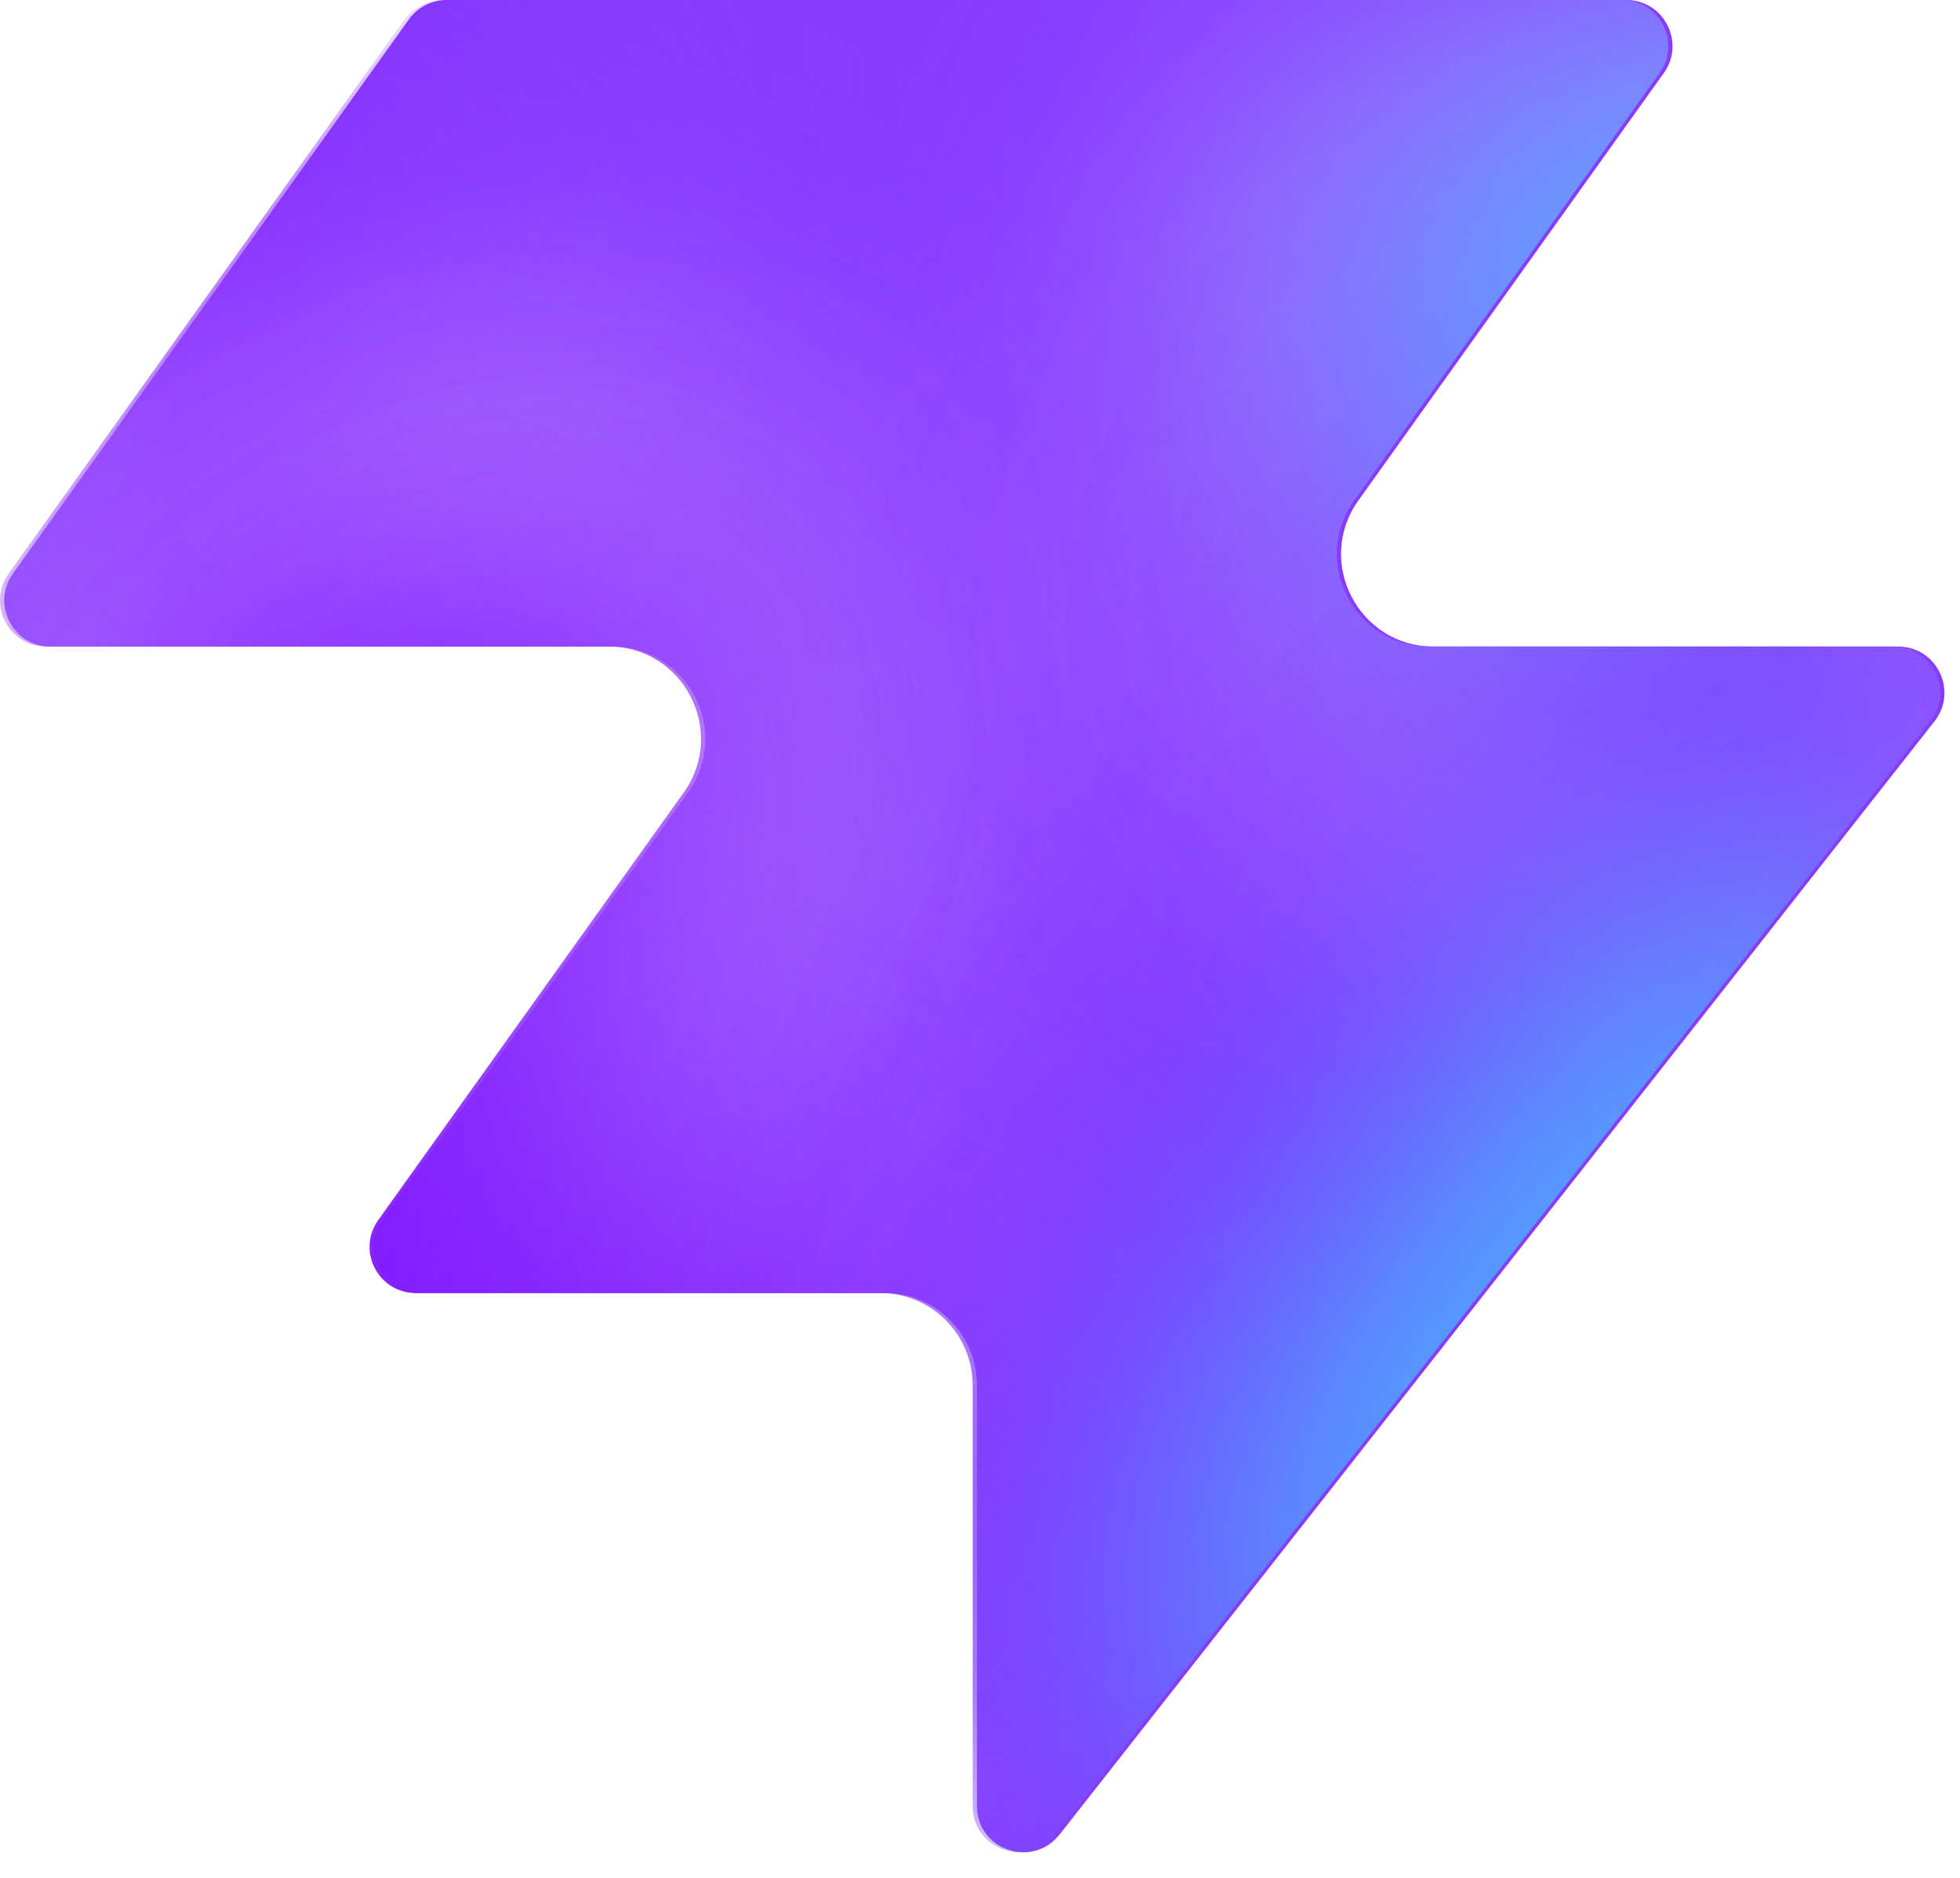
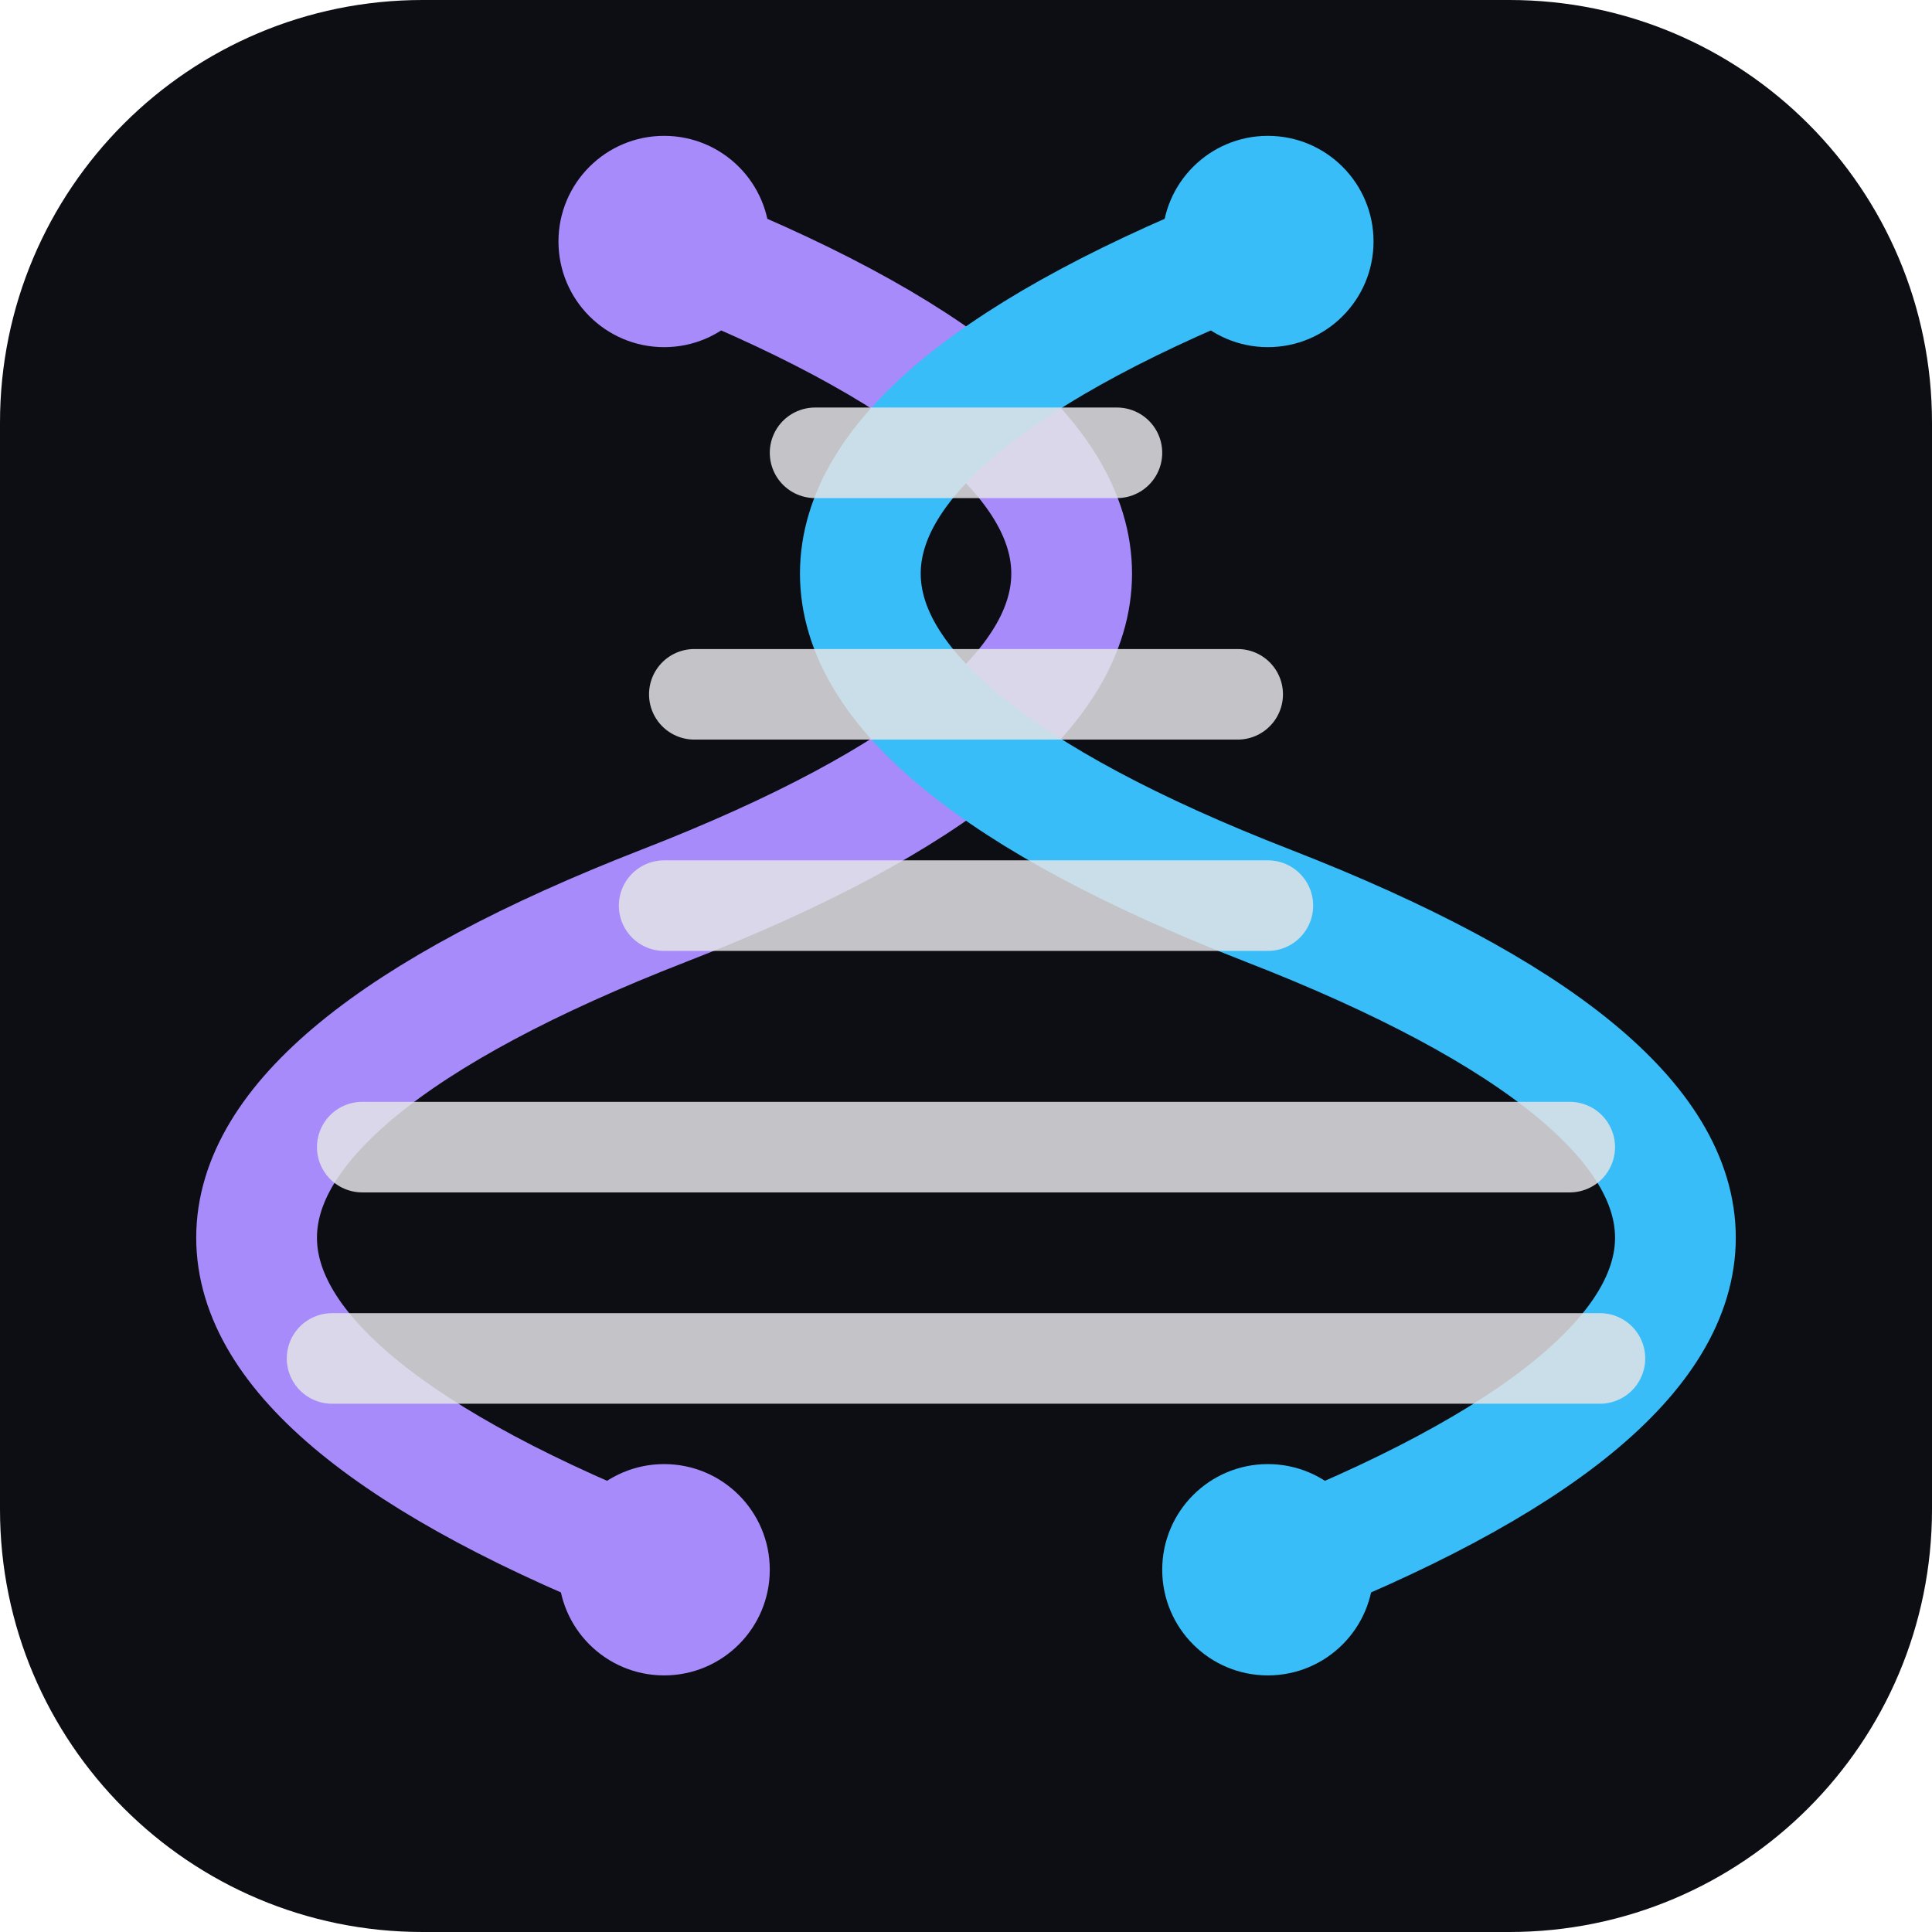
- <svg xmlns="http://www.w3.org/2000/svg" width="48" height="46" fill="none" viewBox="0 0 48 46">
-   <path fill="#863bff" d="M25.946 44.938c-.664.845-2.021.375-2.021-.698V33.937a2.26 2.26 0 0 0-2.262-2.262H10.287c-.92 0-1.456-1.04-.92-1.788l7.48-10.471c1.07-1.497 0-3.578-1.842-3.578H1.237c-.92 0-1.456-1.04-.92-1.788L10.013.474c.214-.297.556-.474.92-.474h28.894c.92 0 1.456 1.04.92 1.788l-7.48 10.471c-1.07 1.498 0 3.579 1.842 3.579h11.377c.943 0 1.473 1.088.89 1.83L25.947 44.94z" style="fill:#863bff;fill:color(display-p3 .525 .23 1);fill-opacity:1" />
-   <mask id="a" width="48" height="46" x="0" y="0" maskUnits="userSpaceOnUse" style="mask-type:alpha">
-     <path fill="#000" d="M25.842 44.938c-.664.844-2.021.375-2.021-.698V33.937a2.26 2.26 0 0 0-2.262-2.262H10.183c-.92 0-1.456-1.04-.92-1.788l7.48-10.471c1.07-1.498 0-3.579-1.842-3.579H1.133c-.92 0-1.456-1.04-.92-1.787L9.91.473c.214-.297.556-.474.92-.474h28.894c.92 0 1.456 1.04.92 1.788l-7.48 10.471c-1.07 1.498 0 3.578 1.842 3.578h11.377c.943 0 1.473 1.088.89 1.832L25.843 44.94z" style="fill:#000;fill-opacity:1" />
-   </mask>
-   <g mask="url(#a)">
-     <g filter="url(#b)">
-       <ellipse cx="5.508" cy="14.704" fill="#ede6ff" rx="5.508" ry="14.704" style="fill:#ede6ff;fill:color(display-p3 .927 .903 1);fill-opacity:1" transform="matrix(.00324 1 1 -.00324 -4.47 31.516)" />
-     </g>
-     <g filter="url(#c)">
-       <ellipse cx="10.399" cy="29.851" fill="#ede6ff" rx="10.399" ry="29.851" style="fill:#ede6ff;fill:color(display-p3 .927 .903 1);fill-opacity:1" transform="matrix(.00324 1 1 -.00324 -39.328 7.883)" />
-     </g>
-     <g filter="url(#d)">
-       <ellipse cx="5.508" cy="30.487" fill="#7e14ff" rx="5.508" ry="30.487" style="fill:#7e14ff;fill:color(display-p3 .492 .077 1);fill-opacity:1" transform="rotate(89.814 -25.913 -14.639)scale(1 -1)" />
-     </g>
-     <g filter="url(#e)">
-       <ellipse cx="5.508" cy="30.599" fill="#7e14ff" rx="5.508" ry="30.599" style="fill:#7e14ff;fill:color(display-p3 .492 .077 1);fill-opacity:1" transform="rotate(89.814 -32.644 -3.334)scale(1 -1)" />
-     </g>
-     <g filter="url(#f)">
-       <ellipse cx="5.508" cy="30.599" fill="#7e14ff" rx="5.508" ry="30.599" style="fill:#7e14ff;fill:color(display-p3 .492 .077 1);fill-opacity:1" transform="matrix(.00324 1 1 -.00324 -34.34 30.47)" />
-     </g>
-     <g filter="url(#g)">
-       <ellipse cx="14.072" cy="22.078" fill="#ede6ff" rx="14.072" ry="22.078" style="fill:#ede6ff;fill:color(display-p3 .927 .903 1);fill-opacity:1" transform="rotate(93.35 24.506 48.493)scale(-1 1)" />
-     </g>
-     <g filter="url(#h)">
-       <ellipse cx="3.47" cy="21.501" fill="#7e14ff" rx="3.47" ry="21.501" style="fill:#7e14ff;fill:color(display-p3 .492 .077 1);fill-opacity:1" transform="rotate(89.009 28.708 47.59)scale(-1 1)" />
-     </g>
-     <g filter="url(#i)">
-       <ellipse cx="3.47" cy="21.501" fill="#7e14ff" rx="3.47" ry="21.501" style="fill:#7e14ff;fill:color(display-p3 .492 .077 1);fill-opacity:1" transform="rotate(89.009 28.708 47.59)scale(-1 1)" />
-     </g>
-     <g filter="url(#j)">
-       <ellipse cx=".387" cy="8.972" fill="#7e14ff" rx="4.407" ry="29.108" style="fill:#7e14ff;fill:color(display-p3 .492 .077 1);fill-opacity:1" transform="rotate(39.51 .387 8.972)" />
-     </g>
-     <g filter="url(#k)">
-       <ellipse cx="47.523" cy="-6.092" fill="#7e14ff" rx="4.407" ry="29.108" style="fill:#7e14ff;fill:color(display-p3 .492 .077 1);fill-opacity:1" transform="rotate(37.892 47.523 -6.092)" />
-     </g>
-     <g filter="url(#l)">
-       <ellipse cx="41.412" cy="6.333" fill="#47bfff" rx="5.971" ry="9.665" style="fill:#47bfff;fill:color(display-p3 .28 .748 1);fill-opacity:1" transform="rotate(37.892 41.412 6.333)" />
-     </g>
-     <g filter="url(#m)">
-       <ellipse cx="-1.879" cy="38.332" fill="#7e14ff" rx="4.407" ry="29.108" style="fill:#7e14ff;fill:color(display-p3 .492 .077 1);fill-opacity:1" transform="rotate(37.892 -1.88 38.332)" />
-     </g>
-     <g filter="url(#n)">
-       <ellipse cx="-1.879" cy="38.332" fill="#7e14ff" rx="4.407" ry="29.108" style="fill:#7e14ff;fill:color(display-p3 .492 .077 1);fill-opacity:1" transform="rotate(37.892 -1.88 38.332)" />
-     </g>
-     <g filter="url(#o)">
-       <ellipse cx="35.651" cy="29.907" fill="#7e14ff" rx="4.407" ry="29.108" style="fill:#7e14ff;fill:color(display-p3 .492 .077 1);fill-opacity:1" transform="rotate(37.892 35.651 29.907)" />
-     </g>
-     <g filter="url(#p)">
-       <ellipse cx="38.418" cy="32.4" fill="#47bfff" rx="5.971" ry="15.297" style="fill:#47bfff;fill:color(display-p3 .28 .748 1);fill-opacity:1" transform="rotate(37.892 38.418 32.4)" />
+ <svg xmlns="http://www.w3.org/2000/svg" viewBox="0 0 64 64">
+   <rect width="64" height="64" rx="14" fill="#0c0e14" />
+   <g stroke-linecap="round" fill="none">
+     <path d="M22 8 C40 15, 40 23, 22 30 C4 37, 4 45, 22 52" stroke="#a78bfa" stroke-width="4" />
+     <path d="M42 8 C24 15, 24 23, 42 30 C60 37, 60 45, 42 52" stroke="#38bdf8" stroke-width="4" />
+     <g stroke="#e4e4e7" stroke-width="3" opacity="0.85">
+       <line x1="27" y1="15" x2="37" y2="15" />
+       <line x1="23" y1="23" x2="41" y2="23" />
+       <line x1="22" y1="30" x2="42" y2="30" />
+       <line x1="12" y1="38" x2="52" y2="38" />
+       <line x1="11" y1="45" x2="53" y2="45" />
    </g>
  </g>
-   <defs>
-     <filter id="b" width="60.045" height="41.654" x="-19.77" y="16.149" color-interpolation-filters="sRGB" filterUnits="userSpaceOnUse">
-       <feFlood flood-opacity="0" result="BackgroundImageFix" />
-       <feBlend in="SourceGraphic" in2="BackgroundImageFix" result="shape" />
-       <feGaussianBlur result="effect1_foregroundBlur_2002_17158" stdDeviation="7.659" />
-     </filter>
-     <filter id="c" width="90.34" height="51.437" x="-54.613" y="-7.533" color-interpolation-filters="sRGB" filterUnits="userSpaceOnUse">
-       <feFlood flood-opacity="0" result="BackgroundImageFix" />
-       <feBlend in="SourceGraphic" in2="BackgroundImageFix" result="shape" />
-       <feGaussianBlur result="effect1_foregroundBlur_2002_17158" stdDeviation="7.659" />
-     </filter>
-     <filter id="d" width="79.355" height="29.4" x="-49.64" y="2.03" color-interpolation-filters="sRGB" filterUnits="userSpaceOnUse">
-       <feFlood flood-opacity="0" result="BackgroundImageFix" />
-       <feBlend in="SourceGraphic" in2="BackgroundImageFix" result="shape" />
-       <feGaussianBlur result="effect1_foregroundBlur_2002_17158" stdDeviation="4.596" />
-     </filter>
-     <filter id="e" width="79.579" height="29.4" x="-45.045" y="20.029" color-interpolation-filters="sRGB" filterUnits="userSpaceOnUse">
-       <feFlood flood-opacity="0" result="BackgroundImageFix" />
-       <feBlend in="SourceGraphic" in2="BackgroundImageFix" result="shape" />
-       <feGaussianBlur result="effect1_foregroundBlur_2002_17158" stdDeviation="4.596" />
-     </filter>
-     <filter id="f" width="79.579" height="29.4" x="-43.513" y="21.178" color-interpolation-filters="sRGB" filterUnits="userSpaceOnUse">
-       <feFlood flood-opacity="0" result="BackgroundImageFix" />
-       <feBlend in="SourceGraphic" in2="BackgroundImageFix" result="shape" />
-       <feGaussianBlur result="effect1_foregroundBlur_2002_17158" stdDeviation="4.596" />
-     </filter>
-     <filter id="g" width="74.749" height="58.852" x="15.756" y="-17.901" color-interpolation-filters="sRGB" filterUnits="userSpaceOnUse">
-       <feFlood flood-opacity="0" result="BackgroundImageFix" />
-       <feBlend in="SourceGraphic" in2="BackgroundImageFix" result="shape" />
-       <feGaussianBlur result="effect1_foregroundBlur_2002_17158" stdDeviation="7.659" />
-     </filter>
-     <filter id="h" width="61.377" height="25.362" x="23.548" y="2.284" color-interpolation-filters="sRGB" filterUnits="userSpaceOnUse">
-       <feFlood flood-opacity="0" result="BackgroundImageFix" />
-       <feBlend in="SourceGraphic" in2="BackgroundImageFix" result="shape" />
-       <feGaussianBlur result="effect1_foregroundBlur_2002_17158" stdDeviation="4.596" />
-     </filter>
-     <filter id="i" width="61.377" height="25.362" x="23.548" y="2.284" color-interpolation-filters="sRGB" filterUnits="userSpaceOnUse">
-       <feFlood flood-opacity="0" result="BackgroundImageFix" />
-       <feBlend in="SourceGraphic" in2="BackgroundImageFix" result="shape" />
-       <feGaussianBlur result="effect1_foregroundBlur_2002_17158" stdDeviation="4.596" />
-     </filter>
-     <filter id="j" width="56.045" height="63.649" x="-27.636" y="-22.853" color-interpolation-filters="sRGB" filterUnits="userSpaceOnUse">
-       <feFlood flood-opacity="0" result="BackgroundImageFix" />
-       <feBlend in="SourceGraphic" in2="BackgroundImageFix" result="shape" />
-       <feGaussianBlur result="effect1_foregroundBlur_2002_17158" stdDeviation="4.596" />
-     </filter>
-     <filter id="k" width="54.814" height="64.646" x="20.116" y="-38.415" color-interpolation-filters="sRGB" filterUnits="userSpaceOnUse">
-       <feFlood flood-opacity="0" result="BackgroundImageFix" />
-       <feBlend in="SourceGraphic" in2="BackgroundImageFix" result="shape" />
-       <feGaussianBlur result="effect1_foregroundBlur_2002_17158" stdDeviation="4.596" />
-     </filter>
-     <filter id="l" width="33.541" height="35.313" x="24.641" y="-11.323" color-interpolation-filters="sRGB" filterUnits="userSpaceOnUse">
-       <feFlood flood-opacity="0" result="BackgroundImageFix" />
-       <feBlend in="SourceGraphic" in2="BackgroundImageFix" result="shape" />
-       <feGaussianBlur result="effect1_foregroundBlur_2002_17158" stdDeviation="4.596" />
-     </filter>
-     <filter id="m" width="54.814" height="64.646" x="-29.286" y="6.009" color-interpolation-filters="sRGB" filterUnits="userSpaceOnUse">
-       <feFlood flood-opacity="0" result="BackgroundImageFix" />
-       <feBlend in="SourceGraphic" in2="BackgroundImageFix" result="shape" />
-       <feGaussianBlur result="effect1_foregroundBlur_2002_17158" stdDeviation="4.596" />
-     </filter>
-     <filter id="n" width="54.814" height="64.646" x="-29.286" y="6.009" color-interpolation-filters="sRGB" filterUnits="userSpaceOnUse">
-       <feFlood flood-opacity="0" result="BackgroundImageFix" />
-       <feBlend in="SourceGraphic" in2="BackgroundImageFix" result="shape" />
-       <feGaussianBlur result="effect1_foregroundBlur_2002_17158" stdDeviation="4.596" />
-     </filter>
-     <filter id="o" width="54.814" height="64.646" x="8.244" y="-2.416" color-interpolation-filters="sRGB" filterUnits="userSpaceOnUse">
-       <feFlood flood-opacity="0" result="BackgroundImageFix" />
-       <feBlend in="SourceGraphic" in2="BackgroundImageFix" result="shape" />
-       <feGaussianBlur result="effect1_foregroundBlur_2002_17158" stdDeviation="4.596" />
-     </filter>
-     <filter id="p" width="39.409" height="43.623" x="18.713" y="10.588" color-interpolation-filters="sRGB" filterUnits="userSpaceOnUse">
-       <feFlood flood-opacity="0" result="BackgroundImageFix" />
-       <feBlend in="SourceGraphic" in2="BackgroundImageFix" result="shape" />
-       <feGaussianBlur result="effect1_foregroundBlur_2002_17158" stdDeviation="4.596" />
-     </filter>
-   </defs>
+   <g>
+     <circle cx="22" cy="8" r="3.5" fill="#a78bfa" />
+     <circle cx="42" cy="8" r="3.5" fill="#38bdf8" />
+     <circle cx="22" cy="52" r="3.5" fill="#a78bfa" />
+     <circle cx="42" cy="52" r="3.5" fill="#38bdf8" />
+   </g>
</svg>
